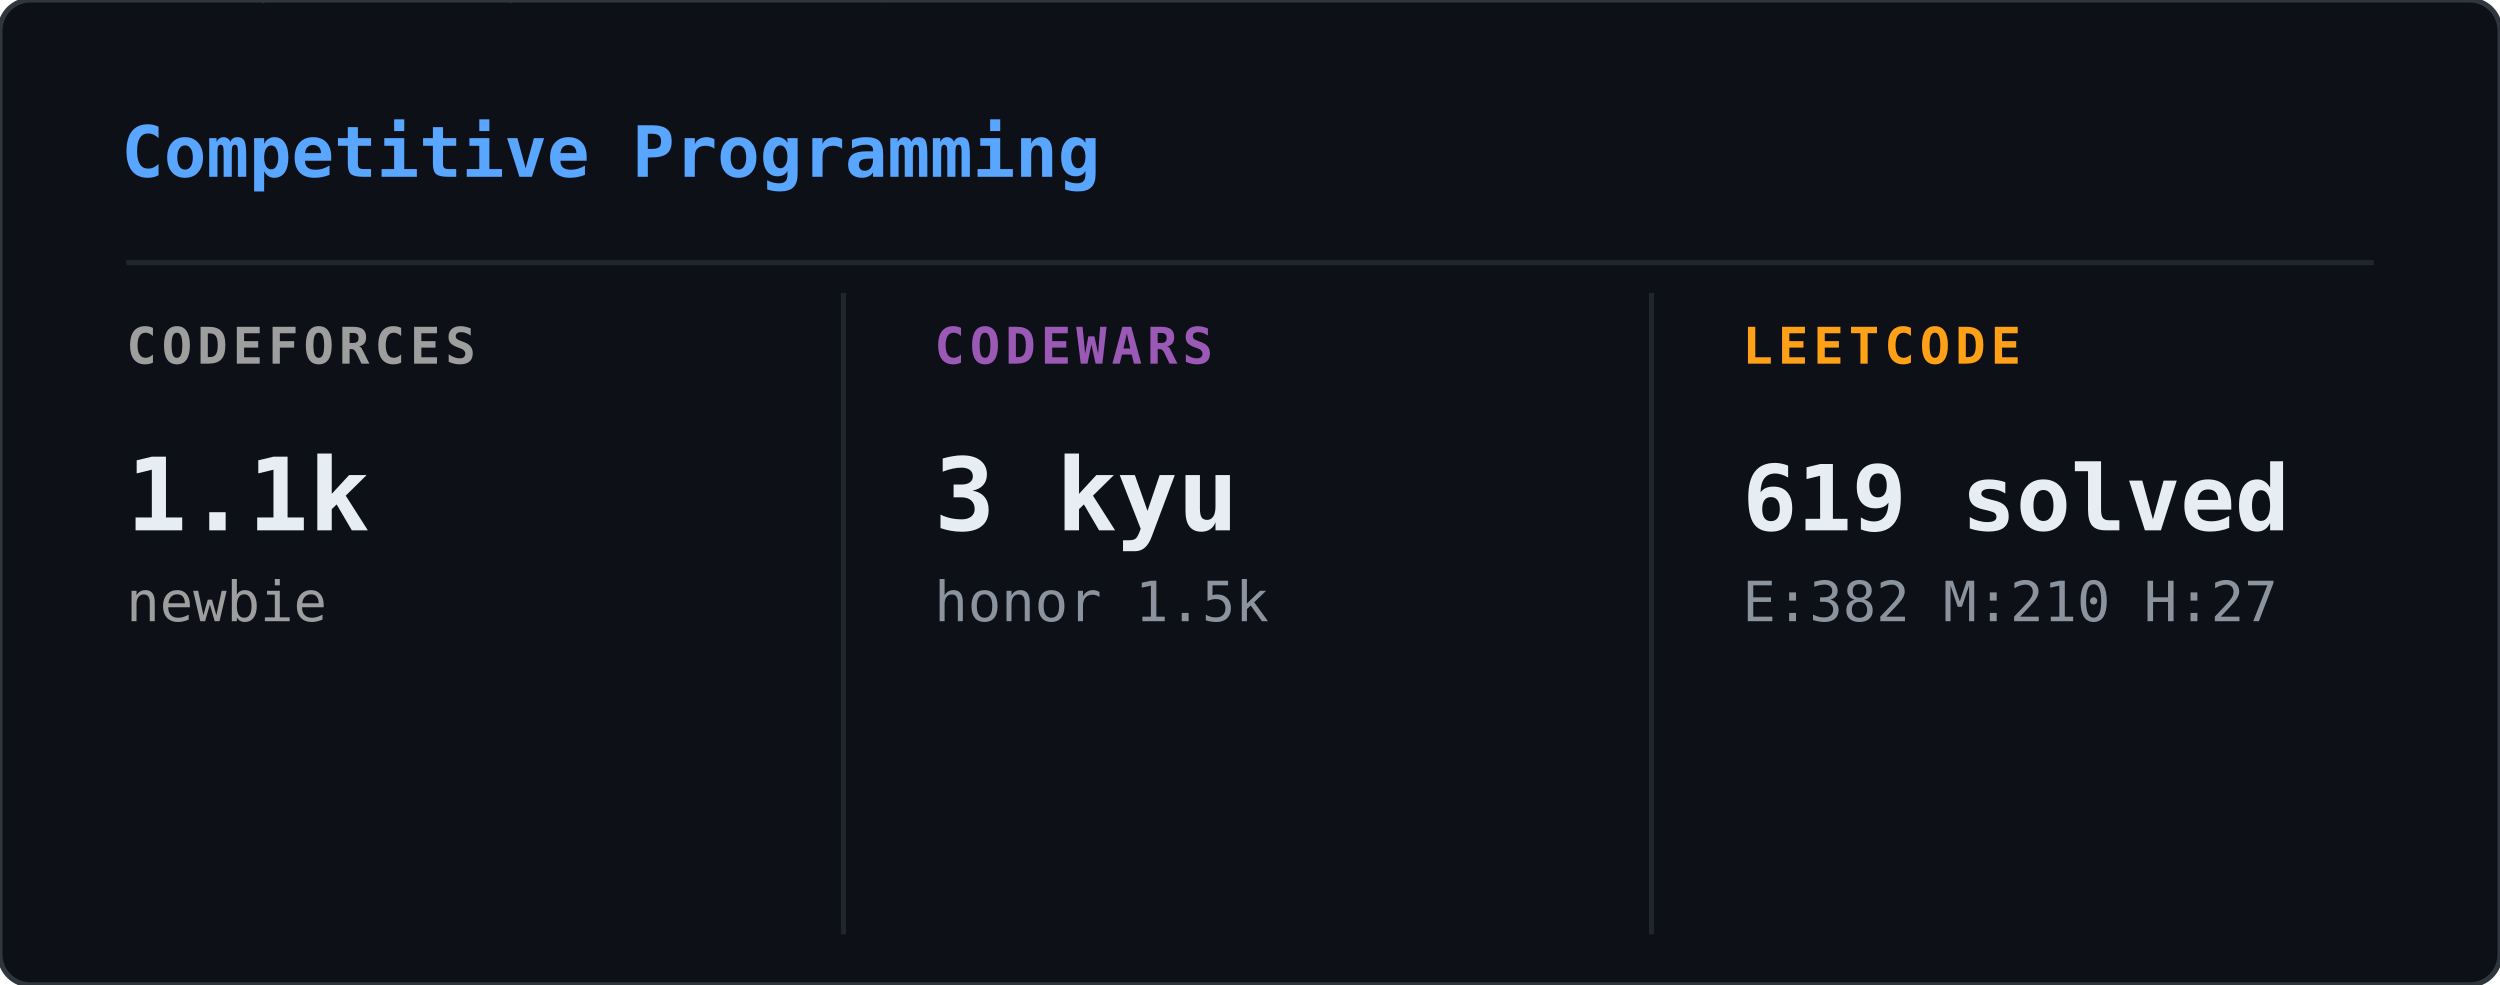
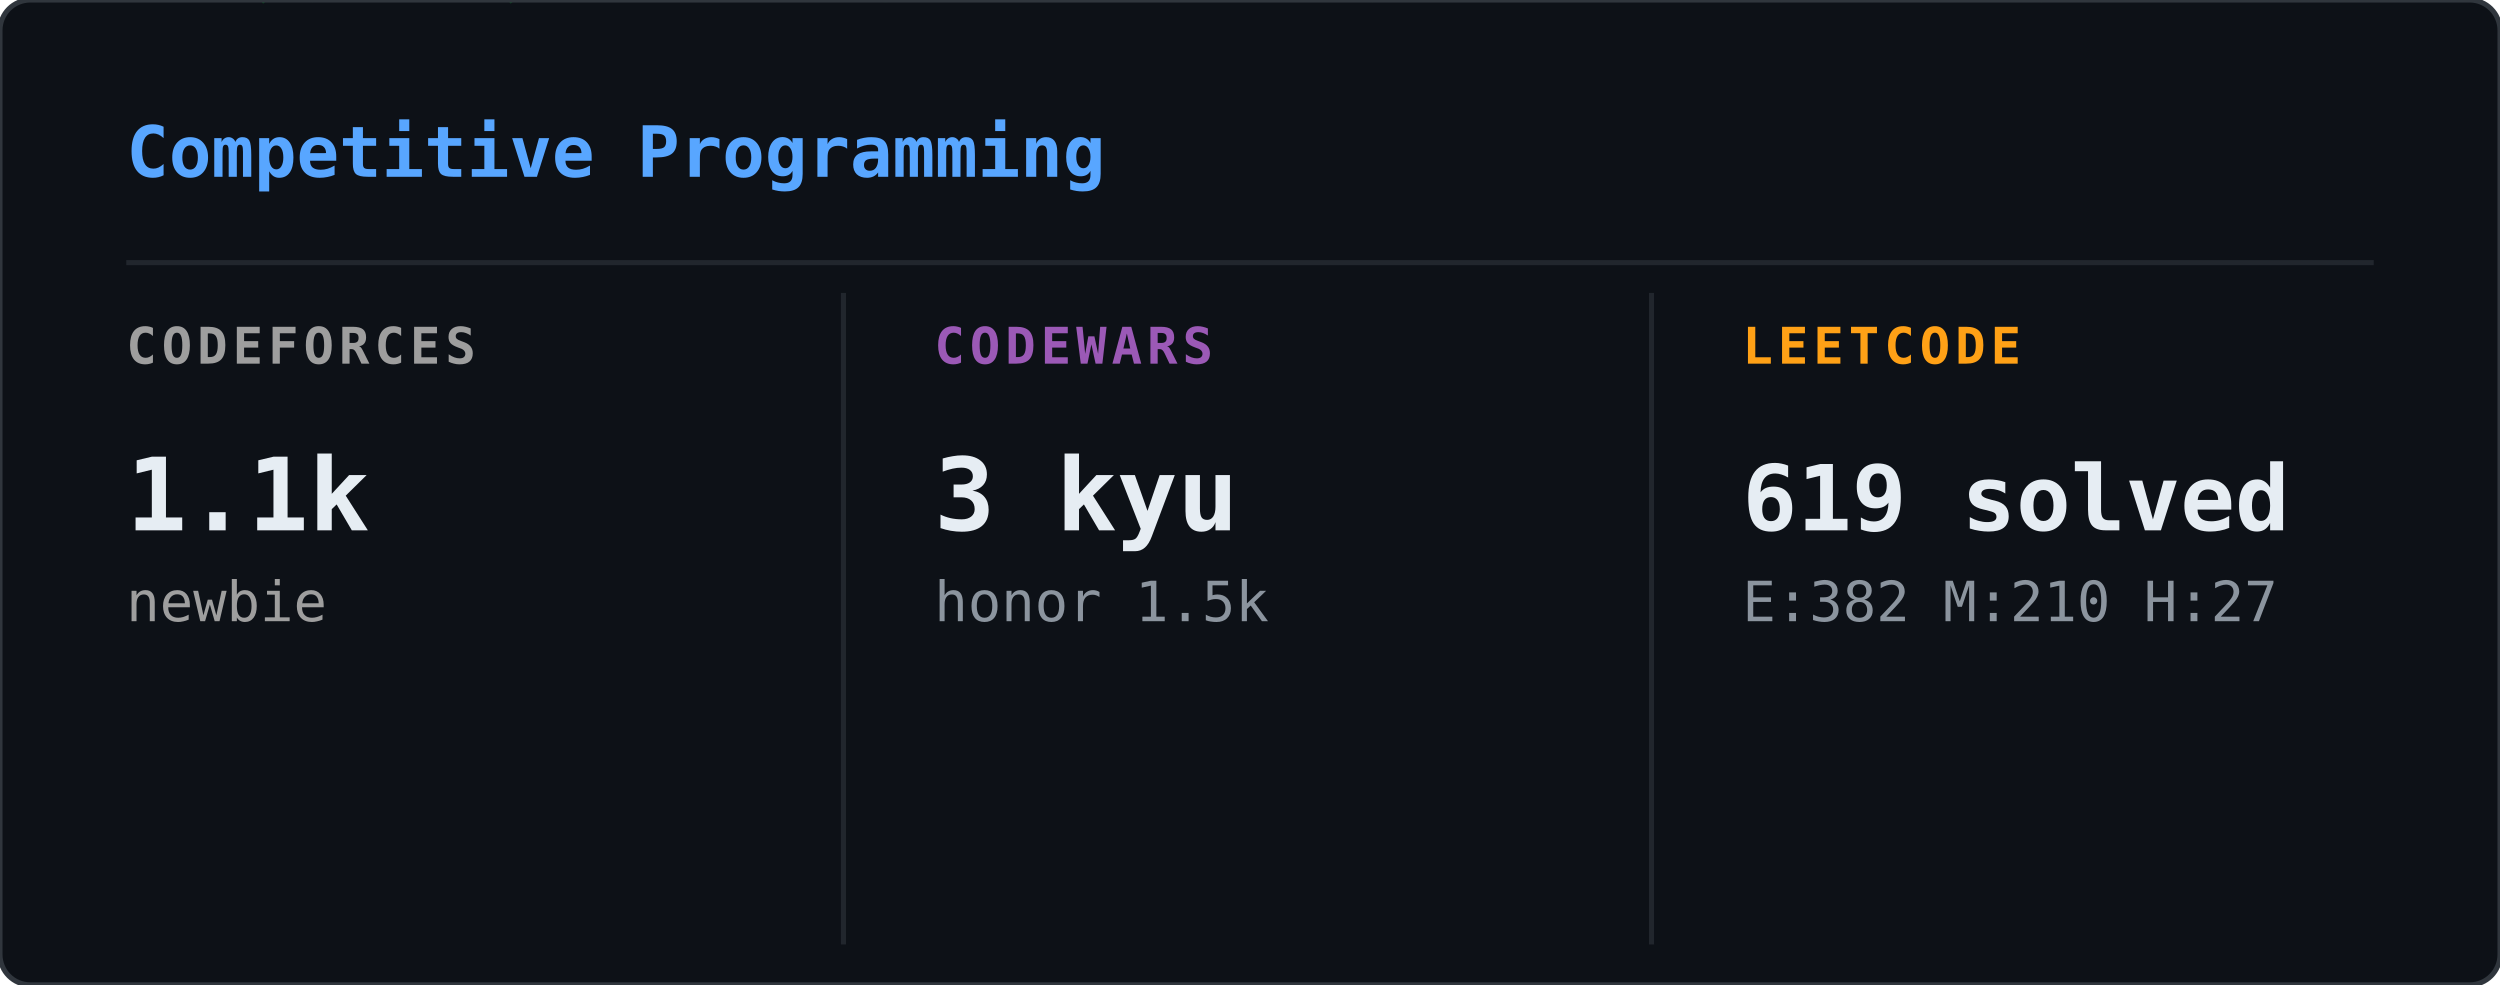
<svg xmlns="http://www.w3.org/2000/svg" width="495" height="195" viewBox="0 0 495 195">
  <defs>
    <clipPath id="cp-clip">
      <rect width="495" height="195" rx="6" />
    </clipPath>
  </defs>
  <rect width="495" height="195" rx="6" fill="#0d1117" />
  <g clip-path="url(#cp-clip)">
    <g opacity="0.22">
      <style>@keyframes cp0{from{transform:translateY(-60px)}to{transform:translateY(209px)}}@keyframes cp1{from{transform:translateY(-46px)}to{transform:translateY(209px)}}@keyframes cp2{from{transform:translateY(-46px)}to{transform:translateY(209px)}}@keyframes cp3{from{transform:translateY(-46px)}to{transform:translateY(209px)}}@keyframes cp4{from{transform:translateY(-46px)}to{transform:translateY(209px)}}@keyframes cp5{from{transform:translateY(-46px)}to{transform:translateY(209px)}}@keyframes cp6{from{transform:translateY(-46px)}to{transform:translateY(209px)}}@keyframes cp7{from{transform:translateY(-46px)}to{transform:translateY(209px)}}@keyframes cp8{from{transform:translateY(-46px)}to{transform:translateY(209px)}}@keyframes cp9{from{transform:translateY(-46px)}to{transform:translateY(209px)}}@keyframes cp10{from{transform:translateY(-46px)}to{transform:translateY(209px)}}@keyframes cp11{from{transform:translateY(-46px)}to{transform:translateY(209px)}}@keyframes cp12{from{transform:translateY(-46px)}to{transform:translateY(209px)}}@keyframes cp13{from{transform:translateY(-46px)}to{transform:translateY(209px)}}@keyframes cp14{from{transform:translateY(-46px)}to{transform:translateY(209px)}}@keyframes cp15{from{transform:translateY(-46px)}to{transform:translateY(209px)}}@keyframes cp16{from{transform:translateY(-46px)}to{transform:translateY(209px)}}@keyframes cp17{from{transform:translateY(-46px)}to{transform:translateY(209px)}}@keyframes cp18{from{transform:translateY(-46px)}to{transform:translateY(209px)}}@keyframes cp19{from{transform:translateY(-46px)}to{transform:translateY(209px)}}@keyframes cp20{from{transform:translateY(-46px)}to{transform:translateY(209px)}}@keyframes cp21{from{transform:translateY(-46px)}to{transform:translateY(209px)}}@keyframes cp22{from{transform:translateY(-46px)}to{transform:translateY(209px)}}@keyframes cp23{from{transform:translateY(-46px)}to{transform:translateY(209px)}}@keyframes cp24{from{transform:translateY(-46px)}to{transform:translateY(209px)}}@keyframes cp25{from{transform:translateY(-46px)}to{transform:translateY(209px)}}@keyframes cp26{from{transform:translateY(-46px)}to{transform:translateY(209px)}}@keyframes cp27{from{transform:translateY(-46px)}to{transform:translateY(209px)}}@keyframes cp28{from{transform:translateY(-46px)}to{transform:translateY(209px)}}@keyframes cp29{from{transform:translateY(-46px)}to{transform:translateY(209px)}}@keyframes cp30{from{transform:translateY(-46px)}to{transform:translateY(209px)}}@keyframes cp31{from{transform:translateY(-46px)}to{transform:translateY(209px)}}@keyframes cp32{from{transform:translateY(-46px)}to{transform:translateY(209px)}}@keyframes cp33{from{transform:translateY(-46px)}to{transform:translateY(209px)}}@keyframes cp34{from{transform:translateY(-46px)}to{transform:translateY(209px)}}@keyframes cp35{from{transform:translateY(-46px)}to{transform:translateY(209px)}}@keyframes cp36{from{transform:translateY(-46px)}to{transform:translateY(209px)}}@keyframes cp37{from{transform:translateY(-46px)}to{transform:translateY(209px)}}</style>
      <g style="animation:cp0 2.40s linear infinite;animation-delay:-0.01s">
        <text x="366" y="0" font-family="monospace" font-size="12" fill="#00ff41">5</text>
        <text x="366" y="-14" font-family="monospace" font-size="12" fill="#00ff41" opacity="0.80">ﾔ</text>
        <text x="366" y="-28" font-family="monospace" font-size="12" fill="#00ff41" opacity="0.60">ﾀ</text>
        <text x="366" y="-42" font-family="monospace" font-size="12" fill="#00ff41" opacity="0.40">ｿ</text>
        <text x="366" y="-56" font-family="monospace" font-size="12" fill="#00ff41" opacity="0.20">2</text>
      </g>
      <g style="animation:cp1 1.88s linear infinite;animation-delay:-1.42s">
        <text x="221" y="0" font-family="monospace" font-size="12" fill="#00ff41">ﾝ</text>
        <text x="221" y="-14" font-family="monospace" font-size="12" fill="#00ff41" opacity="0.75">ﾘ</text>
        <text x="221" y="-28" font-family="monospace" font-size="12" fill="#00ff41" opacity="0.50">ﾚ</text>
        <text x="221" y="-42" font-family="monospace" font-size="12" fill="#00ff41" opacity="0.25">ｧ</text>
      </g>
      <g style="animation:cp2 3.18s linear infinite;animation-delay:-0.68s">
        <text x="195" y="0" font-family="monospace" font-size="12" fill="#00ff41">ｺ</text>
        <text x="195" y="-14" font-family="monospace" font-size="12" fill="#00ff41" opacity="0.75">ﾃ</text>
        <text x="195" y="-28" font-family="monospace" font-size="12" fill="#00ff41" opacity="0.50">ｾ</text>
        <text x="195" y="-42" font-family="monospace" font-size="12" fill="#00ff41" opacity="0.25">ｬ</text>
      </g>
      <g style="animation:cp3 2.37s linear infinite;animation-delay:-0.52s">
        <text x="25" y="0" font-family="monospace" font-size="12" fill="#00ff41">ﾍ</text>
        <text x="25" y="-14" font-family="monospace" font-size="12" fill="#00ff41" opacity="0.75">ｺ</text>
        <text x="25" y="-28" font-family="monospace" font-size="12" fill="#00ff41" opacity="0.50">ｧ</text>
        <text x="25" y="-42" font-family="monospace" font-size="12" fill="#00ff41" opacity="0.25">ｫ</text>
      </g>
      <g style="animation:cp4 2.42s linear infinite;animation-delay:-0.67s">
        <text x="113" y="0" font-family="monospace" font-size="12" fill="#00ff41">ｭ</text>
        <text x="113" y="-14" font-family="monospace" font-size="12" fill="#00ff41" opacity="0.75">1</text>
        <text x="113" y="-28" font-family="monospace" font-size="12" fill="#00ff41" opacity="0.50">ﾅ</text>
        <text x="113" y="-42" font-family="monospace" font-size="12" fill="#00ff41" opacity="0.25">1</text>
      </g>
      <g style="animation:cp5 2.93s linear infinite;animation-delay:-1.00s">
        <text x="469" y="0" font-family="monospace" font-size="12" fill="#00ff41">ﾄ</text>
        <text x="469" y="-14" font-family="monospace" font-size="12" fill="#00ff41" opacity="0.75">ﾈ</text>
        <text x="469" y="-28" font-family="monospace" font-size="12" fill="#00ff41" opacity="0.50">ﾆ</text>
        <text x="469" y="-42" font-family="monospace" font-size="12" fill="#00ff41" opacity="0.25">ｼ</text>
      </g>
      <g style="animation:cp6 2.61s linear infinite;animation-delay:-1.55s">
        <text x="353" y="0" font-family="monospace" font-size="12" fill="#00ff41">0</text>
        <text x="353" y="-14" font-family="monospace" font-size="12" fill="#00ff41" opacity="0.75">ｵ</text>
        <text x="353" y="-28" font-family="monospace" font-size="12" fill="#00ff41" opacity="0.50">ﾅ</text>
        <text x="353" y="-42" font-family="monospace" font-size="12" fill="#00ff41" opacity="0.25">5</text>
      </g>
      <g style="animation:cp7 2.10s linear infinite;animation-delay:-0.63s">
        <text x="67" y="0" font-family="monospace" font-size="12" fill="#00ff41">ｱ</text>
        <text x="67" y="-14" font-family="monospace" font-size="12" fill="#00ff41" opacity="0.75">ﾍ</text>
        <text x="67" y="-28" font-family="monospace" font-size="12" fill="#00ff41" opacity="0.50">ﾆ</text>
        <text x="67" y="-42" font-family="monospace" font-size="12" fill="#00ff41" opacity="0.25">ｨ</text>
      </g>
      <g style="animation:cp8 1.60s linear infinite;animation-delay:-0.98s">
        <text x="91" y="0" font-family="monospace" font-size="12" fill="#00ff41">ｱ</text>
        <text x="91" y="-14" font-family="monospace" font-size="12" fill="#00ff41" opacity="0.75">1</text>
        <text x="91" y="-28" font-family="monospace" font-size="12" fill="#00ff41" opacity="0.50">7</text>
        <text x="91" y="-42" font-family="monospace" font-size="12" fill="#00ff41" opacity="0.25">ﾃ</text>
      </g>
      <g style="animation:cp9 2.20s linear infinite;animation-delay:-1.29s">
        <text x="332" y="0" font-family="monospace" font-size="12" fill="#00ff41">ﾇ</text>
        <text x="332" y="-14" font-family="monospace" font-size="12" fill="#00ff41" opacity="0.75">ﾘ</text>
        <text x="332" y="-28" font-family="monospace" font-size="12" fill="#00ff41" opacity="0.50">ﾍ</text>
        <text x="332" y="-42" font-family="monospace" font-size="12" fill="#00ff41" opacity="0.25">ﾃ</text>
      </g>
      <g style="animation:cp10 2.40s linear infinite;animation-delay:-0.51s">
        <text x="374" y="0" font-family="monospace" font-size="12" fill="#00ff41">ｶ</text>
        <text x="374" y="-14" font-family="monospace" font-size="12" fill="#00ff41" opacity="0.75">ｨ</text>
        <text x="374" y="-28" font-family="monospace" font-size="12" fill="#00ff41" opacity="0.50">ﾝ</text>
        <text x="374" y="-42" font-family="monospace" font-size="12" fill="#00ff41" opacity="0.25">ｼ</text>
      </g>
      <g style="animation:cp11 1.70s linear infinite;animation-delay:-1.08s">
        <text x="172" y="0" font-family="monospace" font-size="12" fill="#00ff41">ｲ</text>
        <text x="172" y="-14" font-family="monospace" font-size="12" fill="#00ff41" opacity="0.75">ｯ</text>
        <text x="172" y="-28" font-family="monospace" font-size="12" fill="#00ff41" opacity="0.50">ｻ</text>
        <text x="172" y="-42" font-family="monospace" font-size="12" fill="#00ff41" opacity="0.25">ｮ</text>
      </g>
      <g style="animation:cp12 2.37s linear infinite;animation-delay:-2.03s">
        <text x="99" y="0" font-family="monospace" font-size="12" fill="#00ff41">ｯ</text>
        <text x="99" y="-14" font-family="monospace" font-size="12" fill="#00ff41" opacity="0.75">1</text>
        <text x="99" y="-28" font-family="monospace" font-size="12" fill="#00ff41" opacity="0.50">ﾅ</text>
        <text x="99" y="-42" font-family="monospace" font-size="12" fill="#00ff41" opacity="0.25">ｬ</text>
      </g>
      <g style="animation:cp13 1.65s linear infinite;animation-delay:-0.30s">
        <text x="106" y="0" font-family="monospace" font-size="12" fill="#00ff41">ﾛ</text>
        <text x="106" y="-14" font-family="monospace" font-size="12" fill="#00ff41" opacity="0.75">ｧ</text>
        <text x="106" y="-28" font-family="monospace" font-size="12" fill="#00ff41" opacity="0.50">0</text>
        <text x="106" y="-42" font-family="monospace" font-size="12" fill="#00ff41" opacity="0.25">ｹ</text>
      </g>
      <g style="animation:cp14 2.77s linear infinite;animation-delay:-2.62s">
        <text x="327" y="0" font-family="monospace" font-size="12" fill="#00ff41">ｸ</text>
        <text x="327" y="-14" font-family="monospace" font-size="12" fill="#00ff41" opacity="0.75">ｵ</text>
        <text x="327" y="-28" font-family="monospace" font-size="12" fill="#00ff41" opacity="0.50">ｺ</text>
        <text x="327" y="-42" font-family="monospace" font-size="12" fill="#00ff41" opacity="0.25">ﾅ</text>
      </g>
      <g style="animation:cp15 1.84s linear infinite;animation-delay:-0.81s">
        <text x="477" y="0" font-family="monospace" font-size="12" fill="#00ff41">ﾐ</text>
        <text x="477" y="-14" font-family="monospace" font-size="12" fill="#00ff41" opacity="0.75">ｿ</text>
        <text x="477" y="-28" font-family="monospace" font-size="12" fill="#00ff41" opacity="0.50">0</text>
        <text x="477" y="-42" font-family="monospace" font-size="12" fill="#00ff41" opacity="0.25">ｫ</text>
      </g>
      <g style="animation:cp16 2.85s linear infinite;animation-delay:-1.49s">
        <text x="259" y="0" font-family="monospace" font-size="12" fill="#00ff41">ﾓ</text>
        <text x="259" y="-14" font-family="monospace" font-size="12" fill="#00ff41" opacity="0.75">ﾒ</text>
        <text x="259" y="-28" font-family="monospace" font-size="12" fill="#00ff41" opacity="0.50">ｩ</text>
        <text x="259" y="-42" font-family="monospace" font-size="12" fill="#00ff41" opacity="0.25">ｧ</text>
      </g>
      <g style="animation:cp17 1.80s linear infinite;animation-delay:-0.23s">
        <text x="369" y="0" font-family="monospace" font-size="12" fill="#00ff41">ｱ</text>
        <text x="369" y="-14" font-family="monospace" font-size="12" fill="#00ff41" opacity="0.75">ﾊ</text>
        <text x="369" y="-28" font-family="monospace" font-size="12" fill="#00ff41" opacity="0.50">ｼ</text>
        <text x="369" y="-42" font-family="monospace" font-size="12" fill="#00ff41" opacity="0.25">4</text>
      </g>
      <g style="animation:cp18 2.40s linear infinite;animation-delay:-0.13s">
        <text x="135" y="0" font-family="monospace" font-size="12" fill="#00ff41">ﾋ</text>
        <text x="135" y="-14" font-family="monospace" font-size="12" fill="#00ff41" opacity="0.75">ﾇ</text>
        <text x="135" y="-28" font-family="monospace" font-size="12" fill="#00ff41" opacity="0.50">ﾚ</text>
        <text x="135" y="-42" font-family="monospace" font-size="12" fill="#00ff41" opacity="0.25">ﾓ</text>
      </g>
      <g style="animation:cp19 2.61s linear infinite;animation-delay:-2.31s">
        <text x="114" y="0" font-family="monospace" font-size="12" fill="#00ff41">8</text>
        <text x="114" y="-14" font-family="monospace" font-size="12" fill="#00ff41" opacity="0.75">ﾗ</text>
        <text x="114" y="-28" font-family="monospace" font-size="12" fill="#00ff41" opacity="0.50">ﾌ</text>
        <text x="114" y="-42" font-family="monospace" font-size="12" fill="#00ff41" opacity="0.25">ｬ</text>
      </g>
      <g style="animation:cp20 2.89s linear infinite;animation-delay:-0.51s">
        <text x="277" y="0" font-family="monospace" font-size="12" fill="#00ff41">7</text>
        <text x="277" y="-14" font-family="monospace" font-size="12" fill="#00ff41" opacity="0.75">5</text>
        <text x="277" y="-28" font-family="monospace" font-size="12" fill="#00ff41" opacity="0.50">ｿ</text>
        <text x="277" y="-42" font-family="monospace" font-size="12" fill="#00ff41" opacity="0.25">ｿ</text>
      </g>
      <g style="animation:cp21 2.92s linear infinite;animation-delay:-1.28s">
        <text x="404" y="0" font-family="monospace" font-size="12" fill="#00ff41">ﾉ</text>
        <text x="404" y="-14" font-family="monospace" font-size="12" fill="#00ff41" opacity="0.75">ﾍ</text>
        <text x="404" y="-28" font-family="monospace" font-size="12" fill="#00ff41" opacity="0.50">ﾔ</text>
        <text x="404" y="-42" font-family="monospace" font-size="12" fill="#00ff41" opacity="0.25">4</text>
      </g>
      <g style="animation:cp22 1.87s linear infinite;animation-delay:-1.12s">
        <text x="41" y="0" font-family="monospace" font-size="12" fill="#00ff41">ｼ</text>
        <text x="41" y="-14" font-family="monospace" font-size="12" fill="#00ff41" opacity="0.75">ﾃ</text>
        <text x="41" y="-28" font-family="monospace" font-size="12" fill="#00ff41" opacity="0.50">ｸ</text>
        <text x="41" y="-42" font-family="monospace" font-size="12" fill="#00ff41" opacity="0.25">ｪ</text>
      </g>
      <g style="animation:cp23 1.78s linear infinite;animation-delay:-1.10s">
        <text x="449" y="0" font-family="monospace" font-size="12" fill="#00ff41">ﾋ</text>
        <text x="449" y="-14" font-family="monospace" font-size="12" fill="#00ff41" opacity="0.75">ｵ</text>
        <text x="449" y="-28" font-family="monospace" font-size="12" fill="#00ff41" opacity="0.50">ﾓ</text>
        <text x="449" y="-42" font-family="monospace" font-size="12" fill="#00ff41" opacity="0.25">ｹ</text>
      </g>
      <g style="animation:cp24 3.10s linear infinite;animation-delay:-3.00s">
        <text x="270" y="0" font-family="monospace" font-size="12" fill="#00ff41">ﾅ</text>
        <text x="270" y="-14" font-family="monospace" font-size="12" fill="#00ff41" opacity="0.75">6</text>
        <text x="270" y="-28" font-family="monospace" font-size="12" fill="#00ff41" opacity="0.50">ｭ</text>
        <text x="270" y="-42" font-family="monospace" font-size="12" fill="#00ff41" opacity="0.25">ﾒ</text>
      </g>
      <g style="animation:cp25 3.05s linear infinite;animation-delay:-0.93s">
        <text x="309" y="0" font-family="monospace" font-size="12" fill="#00ff41">ｫ</text>
        <text x="309" y="-14" font-family="monospace" font-size="12" fill="#00ff41" opacity="0.75">ﾓ</text>
        <text x="309" y="-28" font-family="monospace" font-size="12" fill="#00ff41" opacity="0.50">ｫ</text>
        <text x="309" y="-42" font-family="monospace" font-size="12" fill="#00ff41" opacity="0.25">0</text>
      </g>
      <g style="animation:cp26 3.00s linear infinite;animation-delay:-2.68s">
        <text x="50" y="0" font-family="monospace" font-size="12" fill="#00ff41">ｯ</text>
        <text x="50" y="-14" font-family="monospace" font-size="12" fill="#00ff41" opacity="0.75">6</text>
        <text x="50" y="-28" font-family="monospace" font-size="12" fill="#00ff41" opacity="0.50">ｭ</text>
        <text x="50" y="-42" font-family="monospace" font-size="12" fill="#00ff41" opacity="0.25">ｯ</text>
      </g>
      <g style="animation:cp27 1.74s linear infinite;animation-delay:-1.11s">
        <text x="471" y="0" font-family="monospace" font-size="12" fill="#00ff41">ｼ</text>
        <text x="471" y="-14" font-family="monospace" font-size="12" fill="#00ff41" opacity="0.75">ｧ</text>
        <text x="471" y="-28" font-family="monospace" font-size="12" fill="#00ff41" opacity="0.50">ﾋ</text>
        <text x="471" y="-42" font-family="monospace" font-size="12" fill="#00ff41" opacity="0.25">ﾋ</text>
      </g>
      <g style="animation:cp28 1.67s linear infinite;animation-delay:-1.33s">
        <text x="228" y="0" font-family="monospace" font-size="12" fill="#00ff41">ﾔ</text>
        <text x="228" y="-14" font-family="monospace" font-size="12" fill="#00ff41" opacity="0.75">1</text>
        <text x="228" y="-28" font-family="monospace" font-size="12" fill="#00ff41" opacity="0.50">ﾌ</text>
        <text x="228" y="-42" font-family="monospace" font-size="12" fill="#00ff41" opacity="0.25">ﾊ</text>
      </g>
      <g style="animation:cp29 2.02s linear infinite;animation-delay:-0.64s">
        <text x="60" y="0" font-family="monospace" font-size="12" fill="#00ff41">ﾃ</text>
        <text x="60" y="-14" font-family="monospace" font-size="12" fill="#00ff41" opacity="0.75">ｭ</text>
        <text x="60" y="-28" font-family="monospace" font-size="12" fill="#00ff41" opacity="0.50">ﾔ</text>
        <text x="60" y="-42" font-family="monospace" font-size="12" fill="#00ff41" opacity="0.25">ﾀ</text>
      </g>
      <g style="animation:cp30 2.97s linear infinite;animation-delay:-2.86s">
        <text x="178" y="0" font-family="monospace" font-size="12" fill="#00ff41">ﾇ</text>
        <text x="178" y="-14" font-family="monospace" font-size="12" fill="#00ff41" opacity="0.75">ﾕ</text>
        <text x="178" y="-28" font-family="monospace" font-size="12" fill="#00ff41" opacity="0.50">ｷ</text>
        <text x="178" y="-42" font-family="monospace" font-size="12" fill="#00ff41" opacity="0.25">ｵ</text>
      </g>
      <g style="animation:cp31 1.75s linear infinite;animation-delay:-1.72s">
        <text x="175" y="0" font-family="monospace" font-size="12" fill="#00ff41">ﾉ</text>
        <text x="175" y="-14" font-family="monospace" font-size="12" fill="#00ff41" opacity="0.75">ｸ</text>
        <text x="175" y="-28" font-family="monospace" font-size="12" fill="#00ff41" opacity="0.50">ｿ</text>
        <text x="175" y="-42" font-family="monospace" font-size="12" fill="#00ff41" opacity="0.25">ﾍ</text>
      </g>
      <g style="animation:cp32 2.71s linear infinite;animation-delay:-2.06s">
        <text x="309" y="0" font-family="monospace" font-size="12" fill="#00ff41">ﾉ</text>
        <text x="309" y="-14" font-family="monospace" font-size="12" fill="#00ff41" opacity="0.75">ﾜ</text>
        <text x="309" y="-28" font-family="monospace" font-size="12" fill="#00ff41" opacity="0.50">ｶ</text>
        <text x="309" y="-42" font-family="monospace" font-size="12" fill="#00ff41" opacity="0.25">ﾇ</text>
      </g>
      <g style="animation:cp33 2.23s linear infinite;animation-delay:-1.91s">
        <text x="20" y="0" font-family="monospace" font-size="12" fill="#00ff41">7</text>
        <text x="20" y="-14" font-family="monospace" font-size="12" fill="#00ff41" opacity="0.75">5</text>
        <text x="20" y="-28" font-family="monospace" font-size="12" fill="#00ff41" opacity="0.50">ｶ</text>
        <text x="20" y="-42" font-family="monospace" font-size="12" fill="#00ff41" opacity="0.25">ｼ</text>
      </g>
      <g style="animation:cp34 2.66s linear infinite;animation-delay:-1.12s">
        <text x="351" y="0" font-family="monospace" font-size="12" fill="#00ff41">ﾅ</text>
        <text x="351" y="-14" font-family="monospace" font-size="12" fill="#00ff41" opacity="0.75">3</text>
        <text x="351" y="-28" font-family="monospace" font-size="12" fill="#00ff41" opacity="0.50">ﾋ</text>
        <text x="351" y="-42" font-family="monospace" font-size="12" fill="#00ff41" opacity="0.25">ｴ</text>
      </g>
      <g style="animation:cp35 2.77s linear infinite;animation-delay:-0.59s">
        <text x="279" y="0" font-family="monospace" font-size="12" fill="#00ff41">ﾋ</text>
        <text x="279" y="-14" font-family="monospace" font-size="12" fill="#00ff41" opacity="0.75">ｨ</text>
        <text x="279" y="-28" font-family="monospace" font-size="12" fill="#00ff41" opacity="0.50">ﾈ</text>
        <text x="279" y="-42" font-family="monospace" font-size="12" fill="#00ff41" opacity="0.25">ﾑ</text>
      </g>
      <g style="animation:cp36 2.13s linear infinite;animation-delay:-1.62s">
        <text x="402" y="0" font-family="monospace" font-size="12" fill="#00ff41">ｳ</text>
        <text x="402" y="-14" font-family="monospace" font-size="12" fill="#00ff41" opacity="0.75">ｪ</text>
        <text x="402" y="-28" font-family="monospace" font-size="12" fill="#00ff41" opacity="0.50">2</text>
        <text x="402" y="-42" font-family="monospace" font-size="12" fill="#00ff41" opacity="0.25">ﾊ</text>
      </g>
      <g style="animation:cp37 1.57s linear infinite;animation-delay:-0.79s">
        <text x="465" y="0" font-family="monospace" font-size="12" fill="#00ff41">ﾋ</text>
        <text x="465" y="-14" font-family="monospace" font-size="12" fill="#00ff41" opacity="0.75">ﾌ</text>
        <text x="465" y="-28" font-family="monospace" font-size="12" fill="#00ff41" opacity="0.50">ｯ</text>
        <text x="465" y="-42" font-family="monospace" font-size="12" fill="#00ff41" opacity="0.25">ｨ</text>
      </g>
    </g>
  </g>
  <rect width="495" height="195" rx="6" fill="none" stroke="#30363d" stroke-width="1" />
-   <text x="24" y="35" font-family="monospace" font-size="14" font-weight="600" fill="#58a6ff">Competitive Programming</text>
+   <text x="25" y="35" font-family="monospace" font-size="14" font-weight="600" fill="#58a6ff">Competitive Programming</text>
  <line x1="25" y1="52" x2="470" y2="52" stroke="#21262d" stroke-width="1" />
-   <line x1="167" y1="58" x2="167" y2="185" stroke="#21262d" stroke-width="1" />
-   <line x1="327" y1="58" x2="327" y2="185" stroke="#21262d" stroke-width="1" />
+   <line x1="167" y1="58" x2="167" y2="187" stroke="#21262d" stroke-width="1" />
+   <line x1="327" y1="58" x2="327" y2="187" stroke="#21262d" stroke-width="1" />
  <text x="25" y="72" font-family="monospace" font-size="10" font-weight="600" fill="#9e9e9e" letter-spacing="1">CODEFORCES</text>
  <text x="25" y="105" font-family="monospace" font-size="20" font-weight="700" fill="#e6edf3">1.1k</text>
  <text x="25" y="123" font-family="monospace" font-size="11" font-weight="400" fill="#9e9e9e">newbie</text>
  <text x="185" y="72" font-family="monospace" font-size="10" font-weight="600" fill="#9b59b6" letter-spacing="1">CODEWARS</text>
  <text x="185" y="105" font-family="monospace" font-size="20" font-weight="700" fill="#e6edf3">3 kyu</text>
  <text x="185" y="123" font-family="monospace" font-size="11" font-weight="400" fill="#8b949e">honor 1.5k</text>
  <text x="345" y="72" font-family="monospace" font-size="10" font-weight="600" fill="#ffa116" letter-spacing="1">LEETCODE</text>
  <text x="345" y="105" font-family="monospace" font-size="18" font-weight="700" fill="#e6edf3">619 solved</text>
  <text x="345" y="123" font-family="monospace" font-size="11" font-weight="400" fill="#8b949e">E:382 M:210 H:27</text>
</svg>
